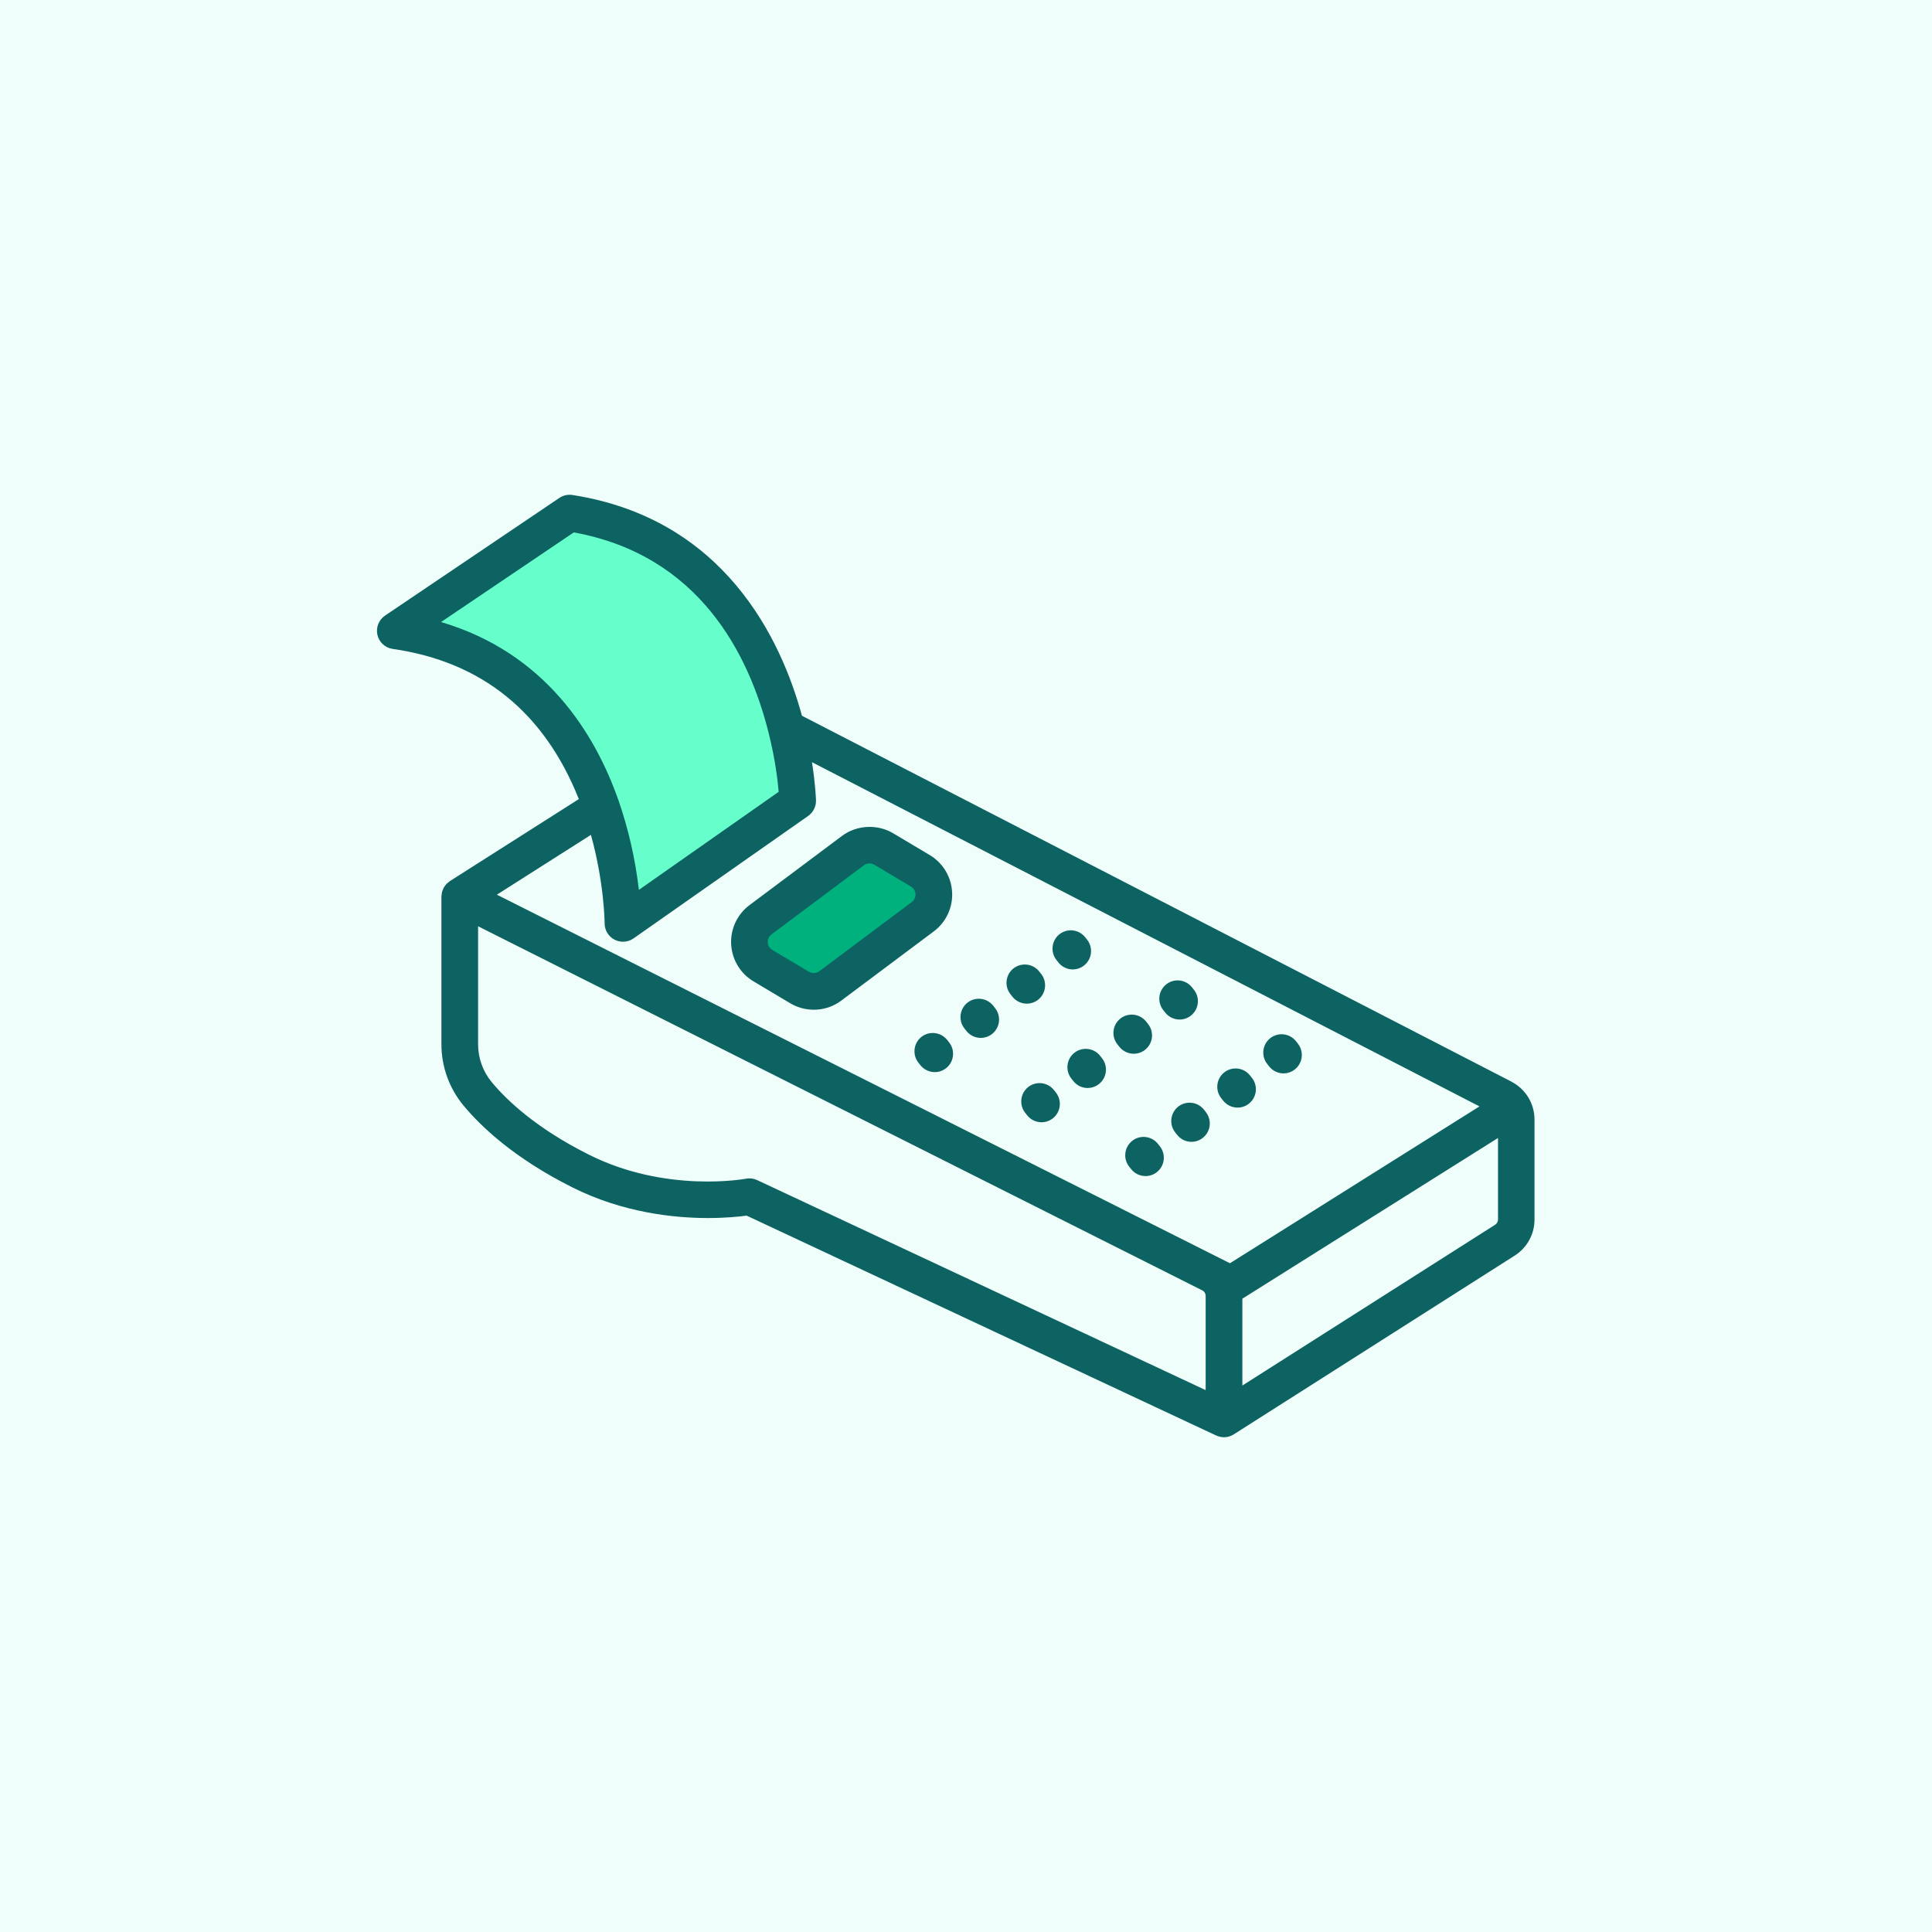
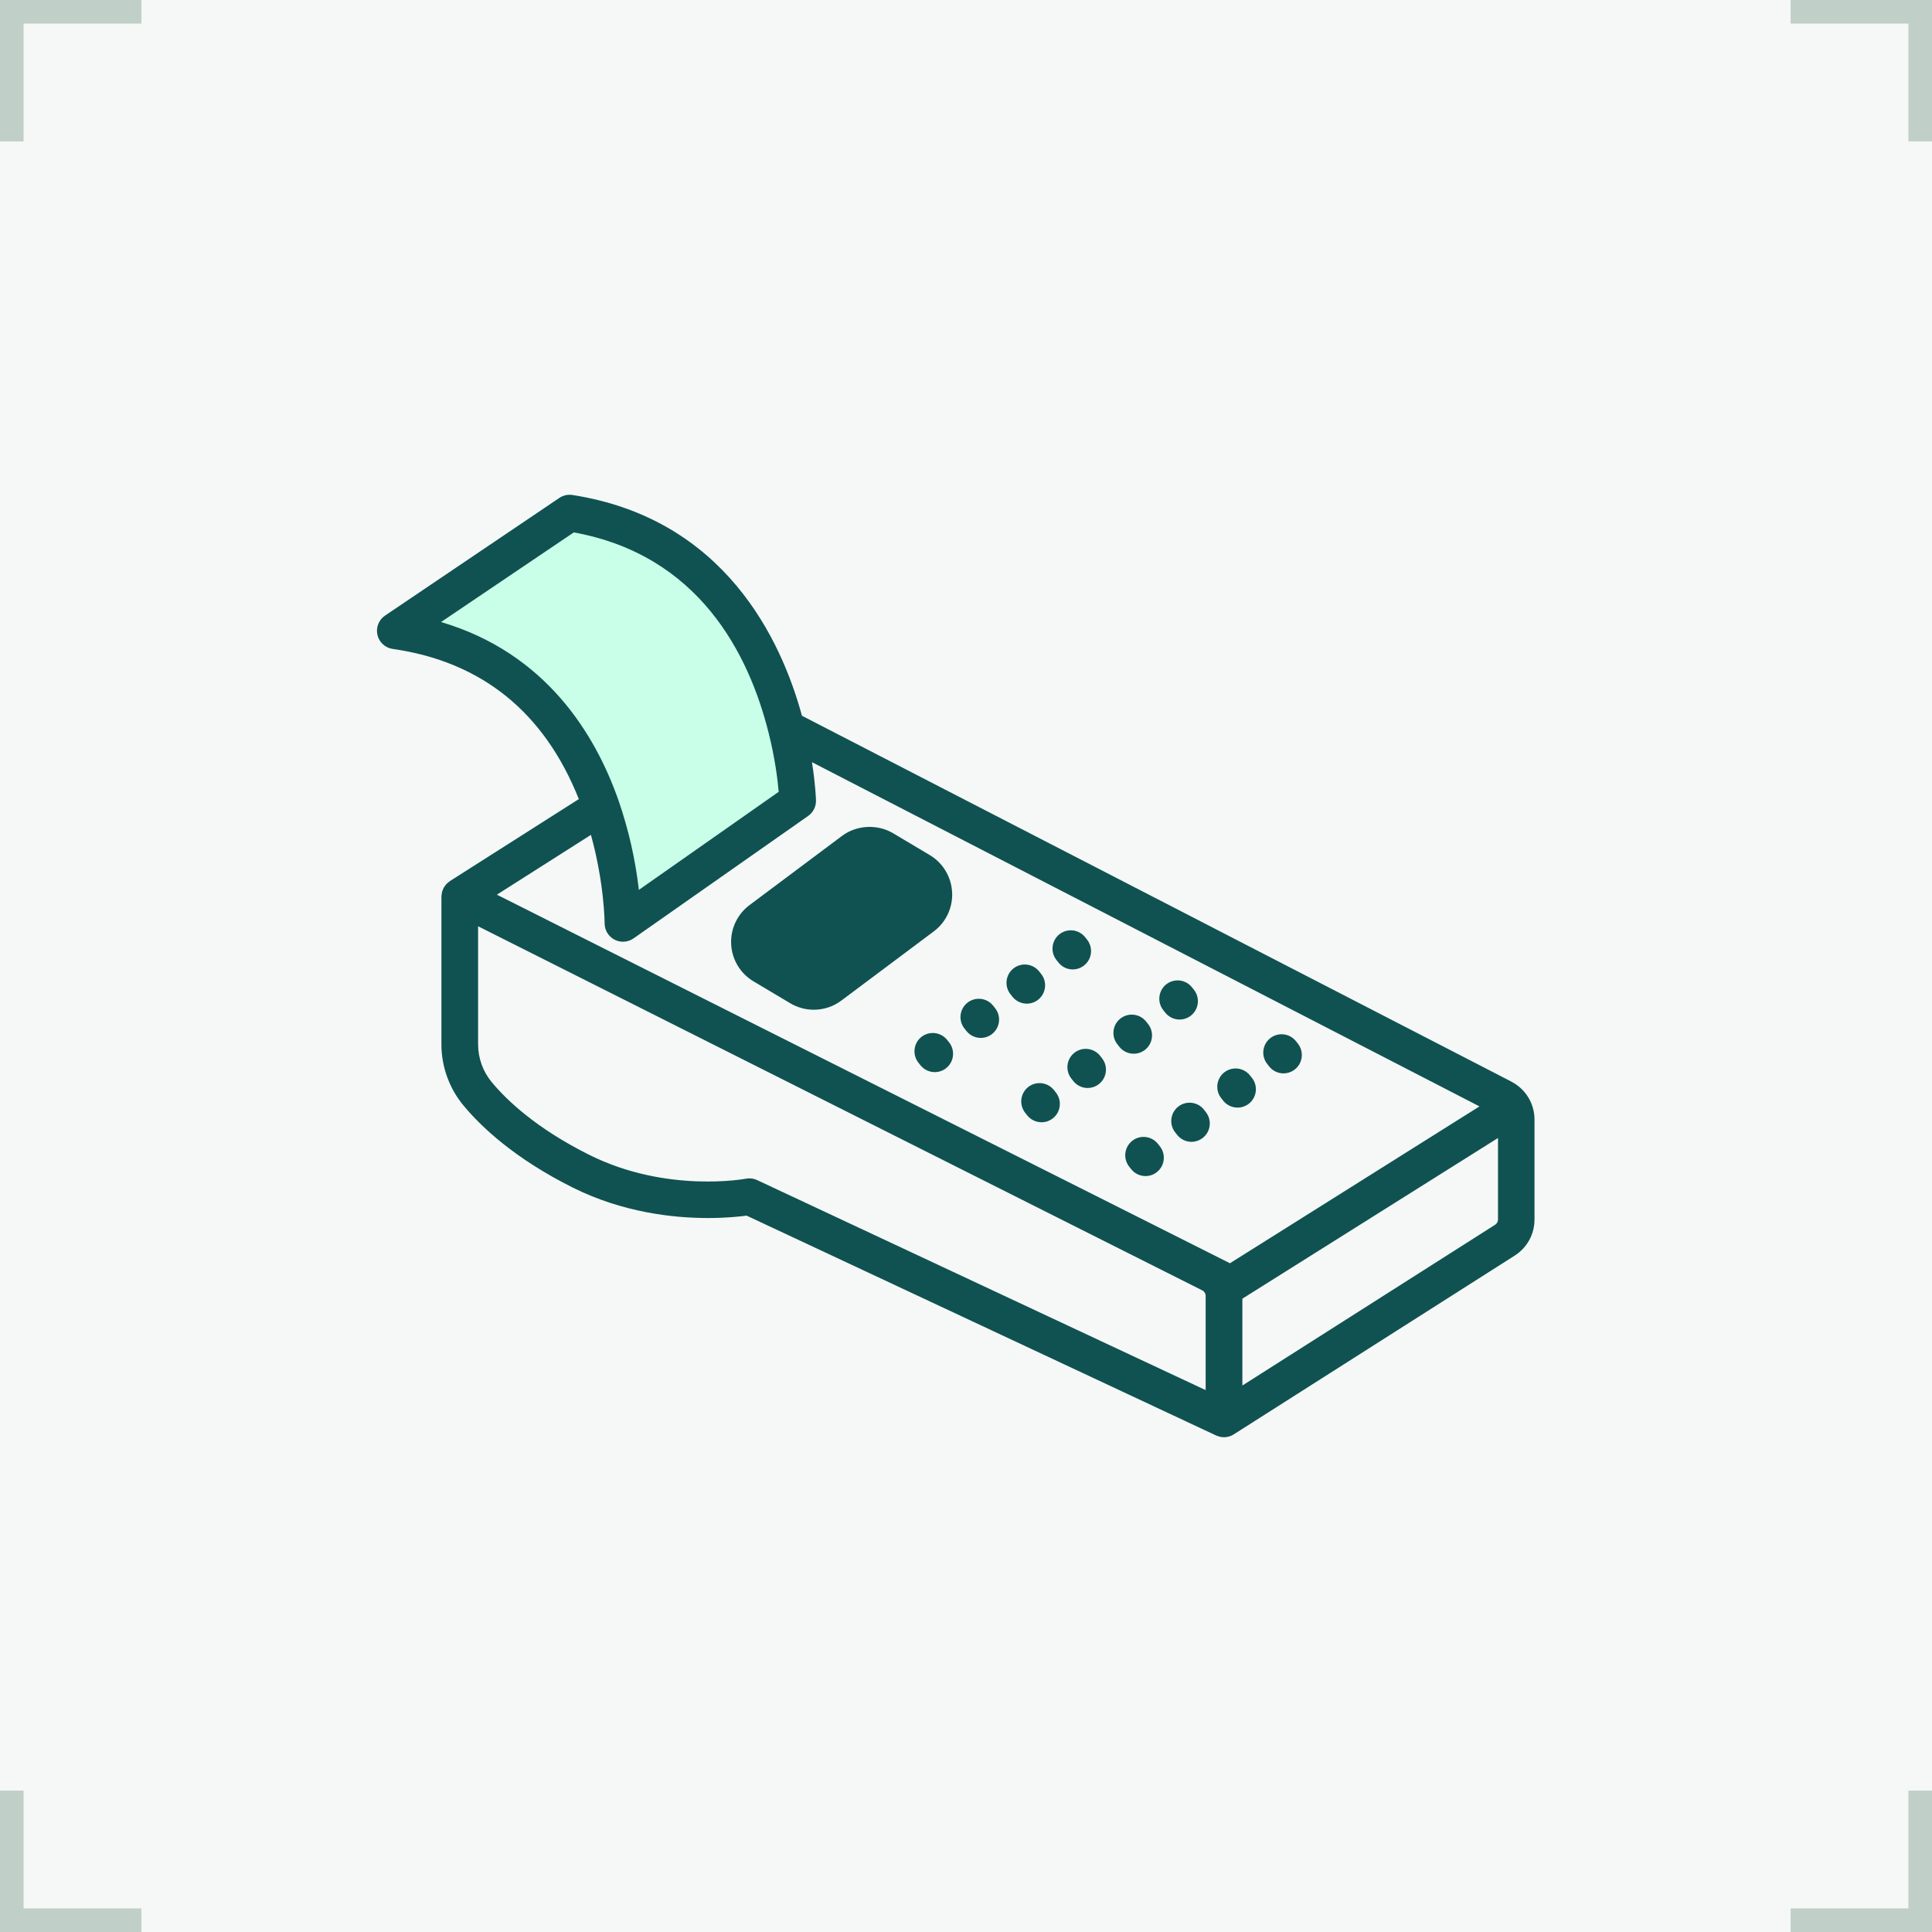
<svg xmlns="http://www.w3.org/2000/svg" width="82" height="82" fill="none">
-   <path fill="#effefb" d="M0 0h82v82H0z" />
-   <path d="M16.672 26.8c1.295.22 9.331 2.003 9.746 12.067 2.923-1.783 7.678-5.301 7.678-5.301s-.065-8.891-9.673-11.822L16.672 26.8z" fill="#66fecb" />
-   <path d="M36.611 35.845l-5.048 4.299 2.931 2.313 5.553-4.397-3.436-2.215z" fill="#00b17e" />
-   <path d="M40.199 44.137a.78.78 0 0 0-1.093-.126.78.78 0 0 0-.125 1.093l.084.106a.78.78 0 0 0 .61.294c.169 0 .34-.055.483-.169a.78.78 0 0 0 .125-1.093l-.084-.106zm1.954-1.453a.78.78 0 0 0-1.092-.127.78.78 0 0 0-.128 1.093l.084.106c.153.194.381.295.61.295.169 0 .339-.055.482-.168a.78.78 0 0 0 .128-1.092l-.084-.107zm1.911-.255a.78.78 0 0 0 .125-1.093l-.084-.106a.78.78 0 0 0-1.093-.125.78.78 0 0 0-.125 1.093l.084.106a.78.78 0 0 0 .61.294c.169 0 .34-.055.483-.169zm.86-1.577c.154.194.38.294.61.294a.78.78 0 0 0 .608-1.261l-.084-.106a.78.78 0 0 0-1.093-.126.78.78 0 0 0-.125 1.093l.084.105zm-.193 5.412a.78.78 0 0 0-1.093-.125.78.78 0 0 0-.125 1.093l.084.106c.154.193.38.294.61.294.169 0 .34-.055.483-.169a.78.78 0 0 0 .125-1.093l-.084-.106zm1.96-1.454a.78.78 0 0 0-1.093-.125.78.78 0 0 0-.126 1.093l.084.106c.154.194.38.294.61.294a.78.78 0 0 0 .609-1.261l-.084-.106zm1.912-.255a.78.78 0 0 0 .125-1.092l-.084-.106a.78.78 0 0 0-1.093-.125c-.336.267-.392.756-.125 1.092l.084.106a.78.78 0 0 0 .61.294c.169 0 .34-.055.483-.169zm1.947-1.453a.78.78 0 0 0 .124-1.093l-.084-.106a.78.78 0 0 0-1.093-.123.78.78 0 0 0-.124 1.093l.084.106c.154.193.38.293.609.293.17 0 .341-.056.484-.17zm-1.406 5.445c-.267-.336-.757-.392-1.093-.123a.78.78 0 0 0-.124 1.093l.084.106c.154.193.38.293.609.293a.77.77 0 0 0 .484-.17.78.78 0 0 0 .124-1.093l-.084-.106zm1.954-1.452a.78.78 0 0 0-1.093-.125.78.78 0 0 0-.125 1.093l.084.106c.154.194.38.294.61.294a.78.78 0 0 0 .608-1.261l-.084-.106zm1.954-1.452a.78.78 0 0 0-1.092-.127.78.78 0 0 0-.128 1.093l.084.106c.154.194.381.295.611.295.169 0 .339-.055.482-.168a.78.78 0 0 0 .128-1.093l-.084-.106zm2.036-1.347l-.084-.106a.78.78 0 0 0-1.093-.125.78.78 0 0 0-.126 1.093l.084.106c.154.194.38.294.61.294a.78.78 0 0 0 .609-1.261zm9.066 1.614L34.037 30.379c-.875-3.216-3.272-8.362-9.741-9.37-.196-.03-.392.014-.555.124l-7.399 4.995a.78.78 0 0 0-.323.819c.072.313.329.55.648.595 3.78.542 6.433 2.687 7.9 6.374l-5.47 3.479c-.023.014-.04.034-.061.051-.031.025-.063.047-.09.076-.02.021-.034.047-.052.069-.022.03-.046.059-.064.092-.014.026-.022.055-.034.083-.014.034-.029.067-.037.103-.007.03-.008.06-.012.091s-.012.06-.012.091v6.272a4.07 4.07 0 0 0 .933 2.593c.753.908 2.169 2.251 4.639 3.487 2.14 1.07 4.305 1.294 5.743 1.294.748 0 1.326-.06 1.639-.102l19.929 9.332c.029.014.06.021.09.031.019.006.038.015.058.02a.77.77 0 0 0 .598-.099l11.929-7.59a1.81 1.81 0 0 0 .836-1.531v-4.234c.002-.682-.374-1.3-.98-1.614zm-11.952 7.706l-.463-.233-29.536-14.85-1.114-.56 3.992-2.539c.573 2.066.581 3.741.581 3.76a.78.78 0 0 0 1.224.637l7.416-5.201a.78.78 0 0 0 .331-.657c-.001-.038-.02-.666-.171-1.624l28.332 14.61-10.591 6.657zM18.72 26.4l5.634-3.803c5.306.964 7.425 5.139 8.268 8.506.275 1.09.385 2.005.428 2.504l-5.934 4.162a17.9 17.9 0 0 0-.863-3.793l-.008-.021c-.991-2.817-3.09-6.241-7.525-7.554zm13.088 23.614a.79.79 0 0 0-.142.013c-.015.002-3.366.634-6.661-1.014-2.229-1.115-3.48-2.295-4.138-3.088a2.51 2.51 0 0 1-.575-1.6v-5.011l3.203 1.61 27.54 13.847c.084.044.137.132.137.231v3.999l-19.034-8.913c-.103-.049-.216-.073-.33-.073zm31.653 1.966L52.73 58.806V55.12l10.85-6.82v3.458c0 .091-.046.174-.119.221zM40.41 37.867a1.95 1.95 0 0 0-.95-1.576l-1.553-.925c-.668-.398-1.549-.352-2.17.113l-3.922 2.934a1.95 1.95 0 0 0 .17 3.241l1.553.926a1.96 1.96 0 0 0 1.001.276 1.94 1.94 0 0 0 1.17-.389l3.921-2.934c.523-.39.815-1.013.781-1.665zm-1.712.42l-3.922 2.934a.4.4 0 0 1-.442.022l-1.554-.925a.39.39 0 0 1-.194-.321c-.004-.079.011-.229.159-.339l3.922-2.934a.39.39 0 0 1 .238-.079.39.39 0 0 1 .204.057l1.553.925a.39.39 0 0 1 .194.321.39.39 0 0 1-.158.339z" fill="#0c6362" />
+   <path fill="#f5f8f6" d="M0 0h82v82H0z" />
+   <g fill="#c0cfc8">
+     <path d="M82 1h-6V0h6zm0 80h-6v1h6zM0 1h6V0H0zm0 80h6v1H0z" />
+     <path d="M82 0v6h-1V0zm0 82v-6h-1v6zM0 0v6h1V0zm0 82v-6h1v6z" />
+   </g>
+   <path d="M16.672 26.8c1.295.22 9.331 2.003 9.746 12.067 2.923-1.783 7.678-5.301 7.678-5.301s-.065-8.891-9.673-11.822L16.672 26.8z" fill="#c9ffe8" />
+   <g fill="#0f5251">
+     <path d="M36.611 35.845l-5.048 4.299 2.931 2.313 5.553-4.397-3.436-2.215zm3.588 8.292a.78.78 0 0 0-1.093-.126.78.78 0 0 0-.125 1.093l.084.106a.78.78 0 0 0 .61.294c.169 0 .34-.055.483-.169a.78.78 0 0 0 .125-1.093l-.084-.106zm1.954-1.452a.78.78 0 0 0-1.092-.127.78.78 0 0 0-.128 1.093l.084.106c.153.194.381.295.61.295.169 0 .339-.055.482-.168a.78.78 0 0 0 .128-1.092l-.084-.107zm1.911-.256a.78.78 0 0 0 .125-1.093l-.084-.106a.78.78 0 0 0-1.093-.125.78.78 0 0 0-.125 1.093l.084.106a.78.78 0 0 0 .61.294c.169 0 .34-.055.483-.169zm.86-1.577c.154.194.38.294.61.294a.78.78 0 0 0 .608-1.261l-.084-.106a.78.78 0 0 0-1.093-.126.78.78 0 0 0-.125 1.093l.084.105zm-.193 5.412a.78.78 0 0 0-1.093-.125.78.78 0 0 0-.125 1.093l.084.106c.154.193.38.294.61.294.169 0 .34-.055.483-.169a.78.78 0 0 0 .125-1.093l-.084-.106zm1.96-1.454a.78.78 0 0 0-1.093-.125.78.78 0 0 0-.126 1.093l.084.106c.154.194.38.294.61.294a.78.78 0 0 0 .609-1.261l-.084-.106zm1.912-.255a.78.78 0 0 0 .125-1.092l-.084-.106a.78.78 0 0 0-1.093-.125c-.336.267-.392.756-.125 1.092l.084.106a.78.78 0 0 0 1.093.125zm1.947-1.453a.78.78 0 0 0 .124-1.093l-.084-.106a.78.78 0 0 0-1.093-.123.78.78 0 0 0-.124 1.093l.084.106c.154.193.38.293.609.293.17 0 .341-.056.484-.17zm-1.406 5.445c-.267-.336-.757-.392-1.093-.123a.78.78 0 0 0-.124 1.093l.084.106c.154.193.38.293.609.293a.77.77 0 0 0 .484-.17.78.78 0 0 0 .124-1.093l-.084-.106zm1.954-1.452a.78.78 0 0 0-1.093-.125.78.78 0 0 0-.125 1.093l.084.106c.154.194.38.294.61.294a.78.78 0 0 0 .608-1.261l-.084-.106zm1.954-1.452a.78.78 0 0 0-1.092-.127.78.78 0 0 0-.128 1.093l.084.106c.154.194.381.295.611.295.169 0 .339-.055.482-.168a.78.78 0 0 0 .128-1.093l-.084-.106zm2.036-1.347l-.084-.106a.78.78 0 0 0-1.093-.125.78.78 0 0 0-.126 1.093l.084.106c.154.194.38.294.61.294a.78.78 0 0 0 .609-1.261zm9.066 1.614L34.037 30.379c-.875-3.216-3.272-8.362-9.741-9.37-.196-.03-.392.014-.555.124l-7.399 4.995a.78.78 0 0 0-.323.819c.072.313.329.55.648.595 3.78.542 6.433 2.687 7.9 6.374l-5.47 3.479c-.023.014-.04.034-.061.051-.031.025-.063.047-.09.076-.02.021-.034.047-.052.069-.022.03-.046.059-.064.092-.014.026-.022.055-.034.083-.014.034-.029.067-.037.103-.007.03-.008.06-.012.091s-.012.06-.012.091v6.272a4.07 4.07 0 0 0 .933 2.593c.753.908 2.169 2.251 4.639 3.487 2.14 1.07 4.305 1.294 5.743 1.294.748 0 1.326-.06 1.639-.102l19.929 9.332c.029.014.06.021.09.031.019.006.038.015.058.02a.77.77 0 0 0 .598-.099l11.929-7.59a1.81 1.81 0 0 0 .836-1.531v-4.234c.002-.682-.374-1.3-.98-1.614zm-11.952 7.706l-.463-.233-29.536-14.85-1.114-.56 3.992-2.539c.573 2.066.581 3.741.581 3.76a.78.78 0 0 0 1.224.637l7.416-5.201a.78.78 0 0 0 .331-.657c-.001-.038-.02-.666-.171-1.624l28.332 14.61-10.591 6.657zM18.72 26.4l5.634-3.803c5.306.964 7.425 5.139 8.268 8.506.275 1.09.385 2.005.428 2.504l-5.934 4.162a17.9 17.9 0 0 0-.863-3.793l-.008-.021c-.991-2.817-3.09-6.241-7.525-7.554zm13.088 23.614a.79.79 0 0 0-.142.013c-.015.002-3.366.634-6.661-1.014-2.229-1.115-3.48-2.295-4.138-3.088a2.51 2.51 0 0 1-.575-1.6v-5.011l3.203 1.61 27.54 13.847c.084.044.137.132.137.231v3.999l-19.034-8.913c-.103-.049-.216-.073-.33-.073zm31.653 1.966L52.73 58.806V55.12l10.85-6.82v3.458c0 .091-.046.174-.119.221z" />
+     <path d="M40.41 37.867a1.95 1.95 0 0 0-.95-1.576l-1.553-.925c-.668-.398-1.549-.352-2.17.113l-3.922 2.934a1.95 1.95 0 0 0 .17 3.241l1.553.926c.303.18.649.276 1.001.276a1.94 1.94 0 0 0 1.17-.389l3.921-2.934c.523-.39.815-1.013.781-1.665zm-1.712.42l-3.922 2.934a.4.4 0 0 1-.442.022l-1.554-.925a.39.39 0 0 1-.194-.321c-.004-.079.011-.229.159-.339l3.922-2.934c.069-.052.151-.079.238-.079a.39.39 0 0 1 .204.057l1.553.925c.159.095.19.242.194.321s-.011.228-.158.339z" />
+   </g>
</svg>
